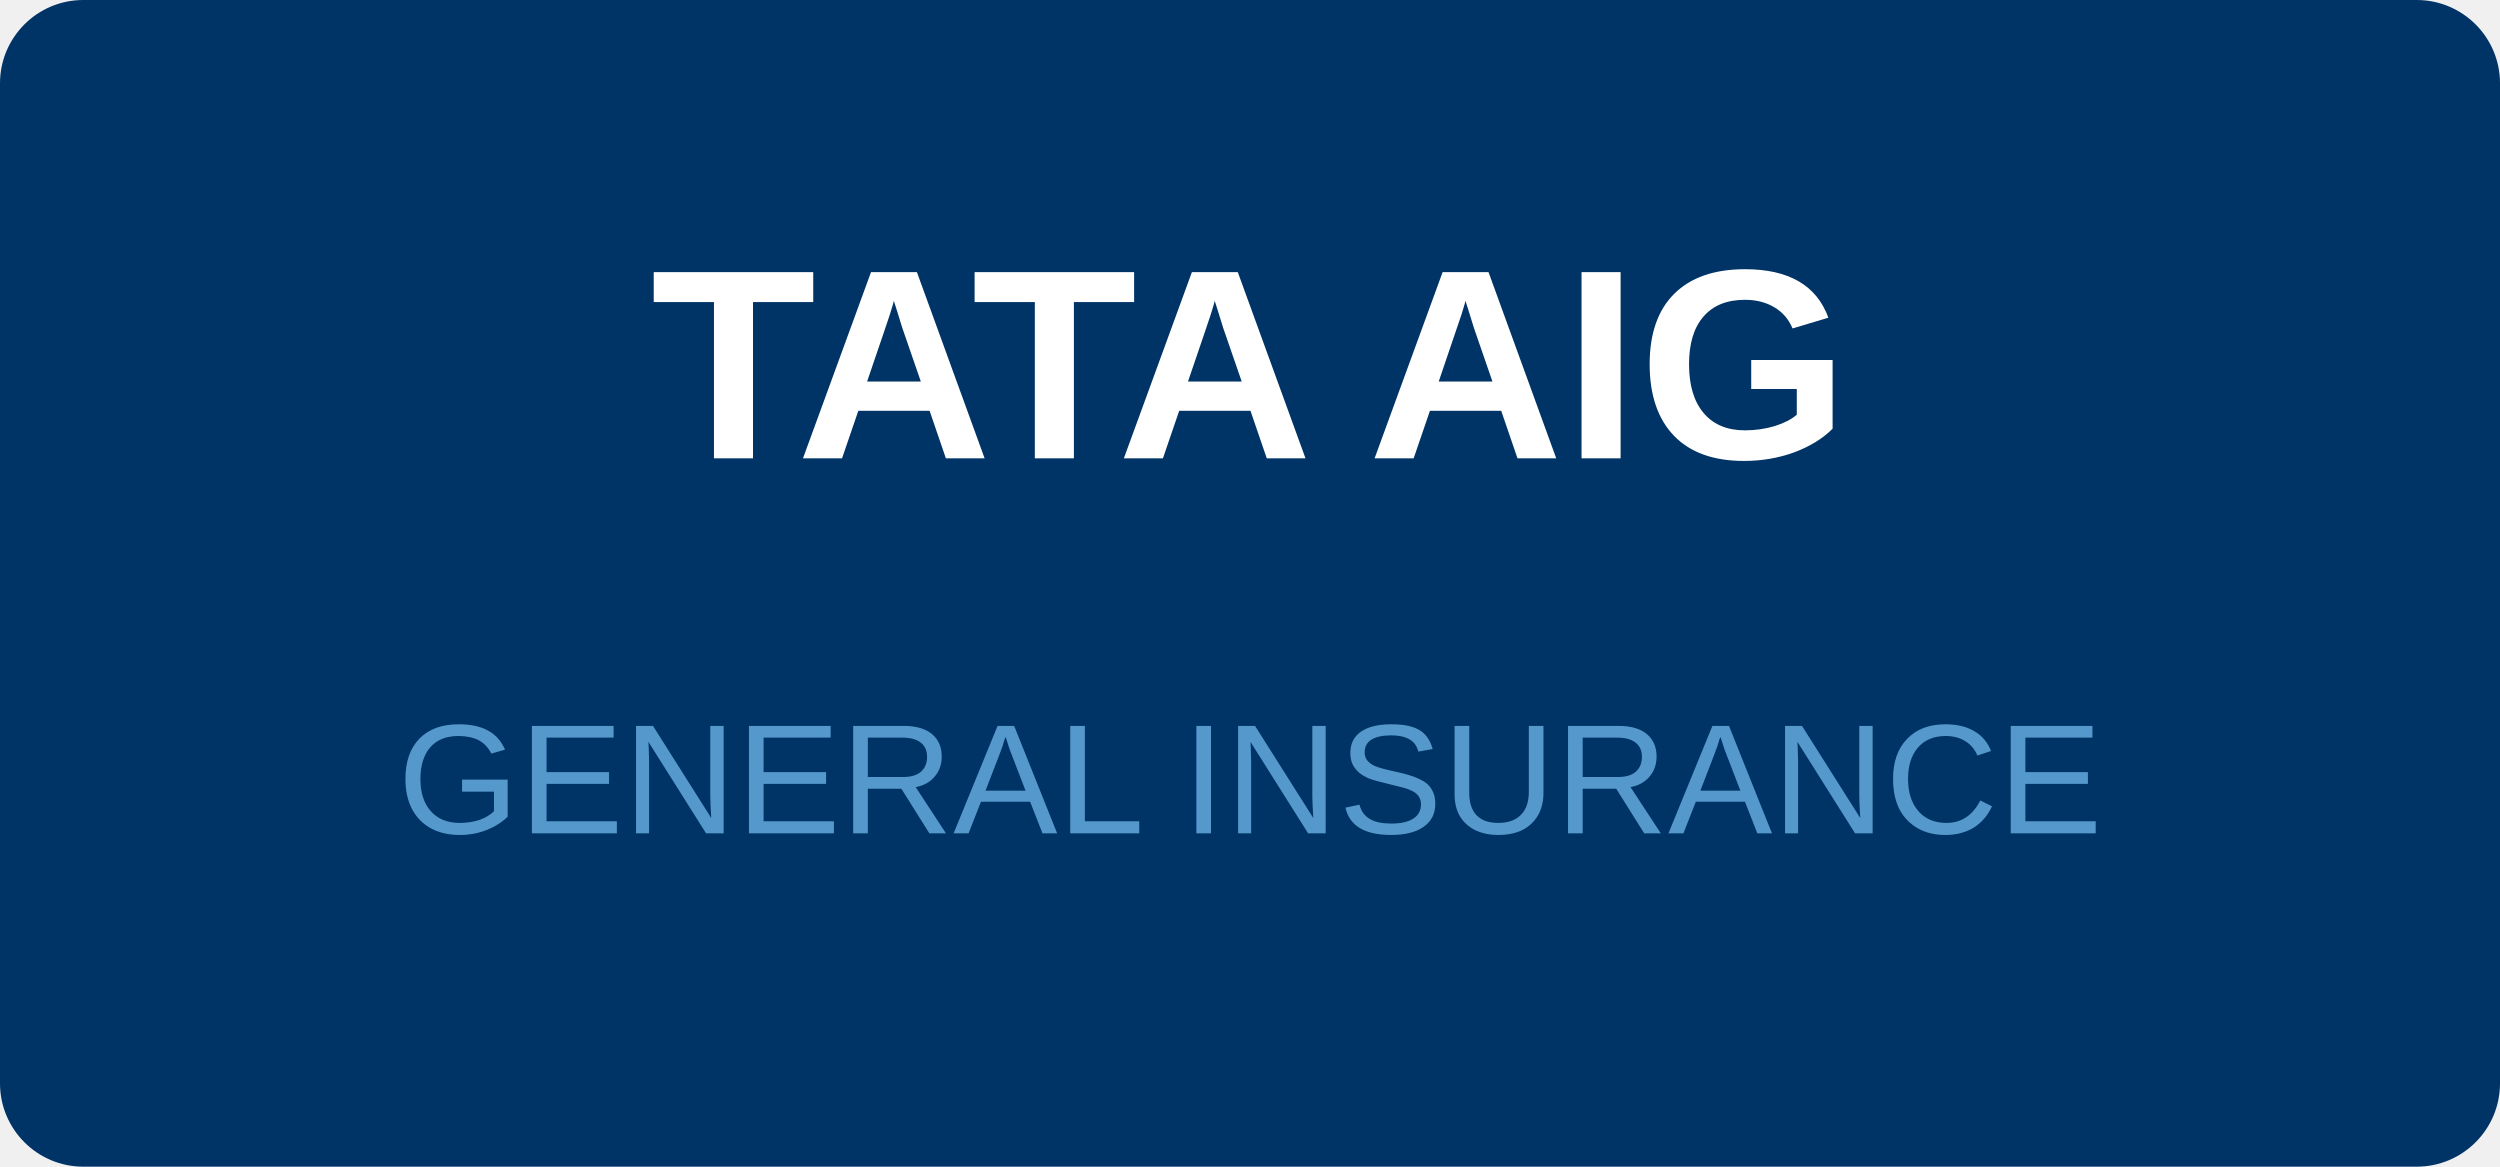
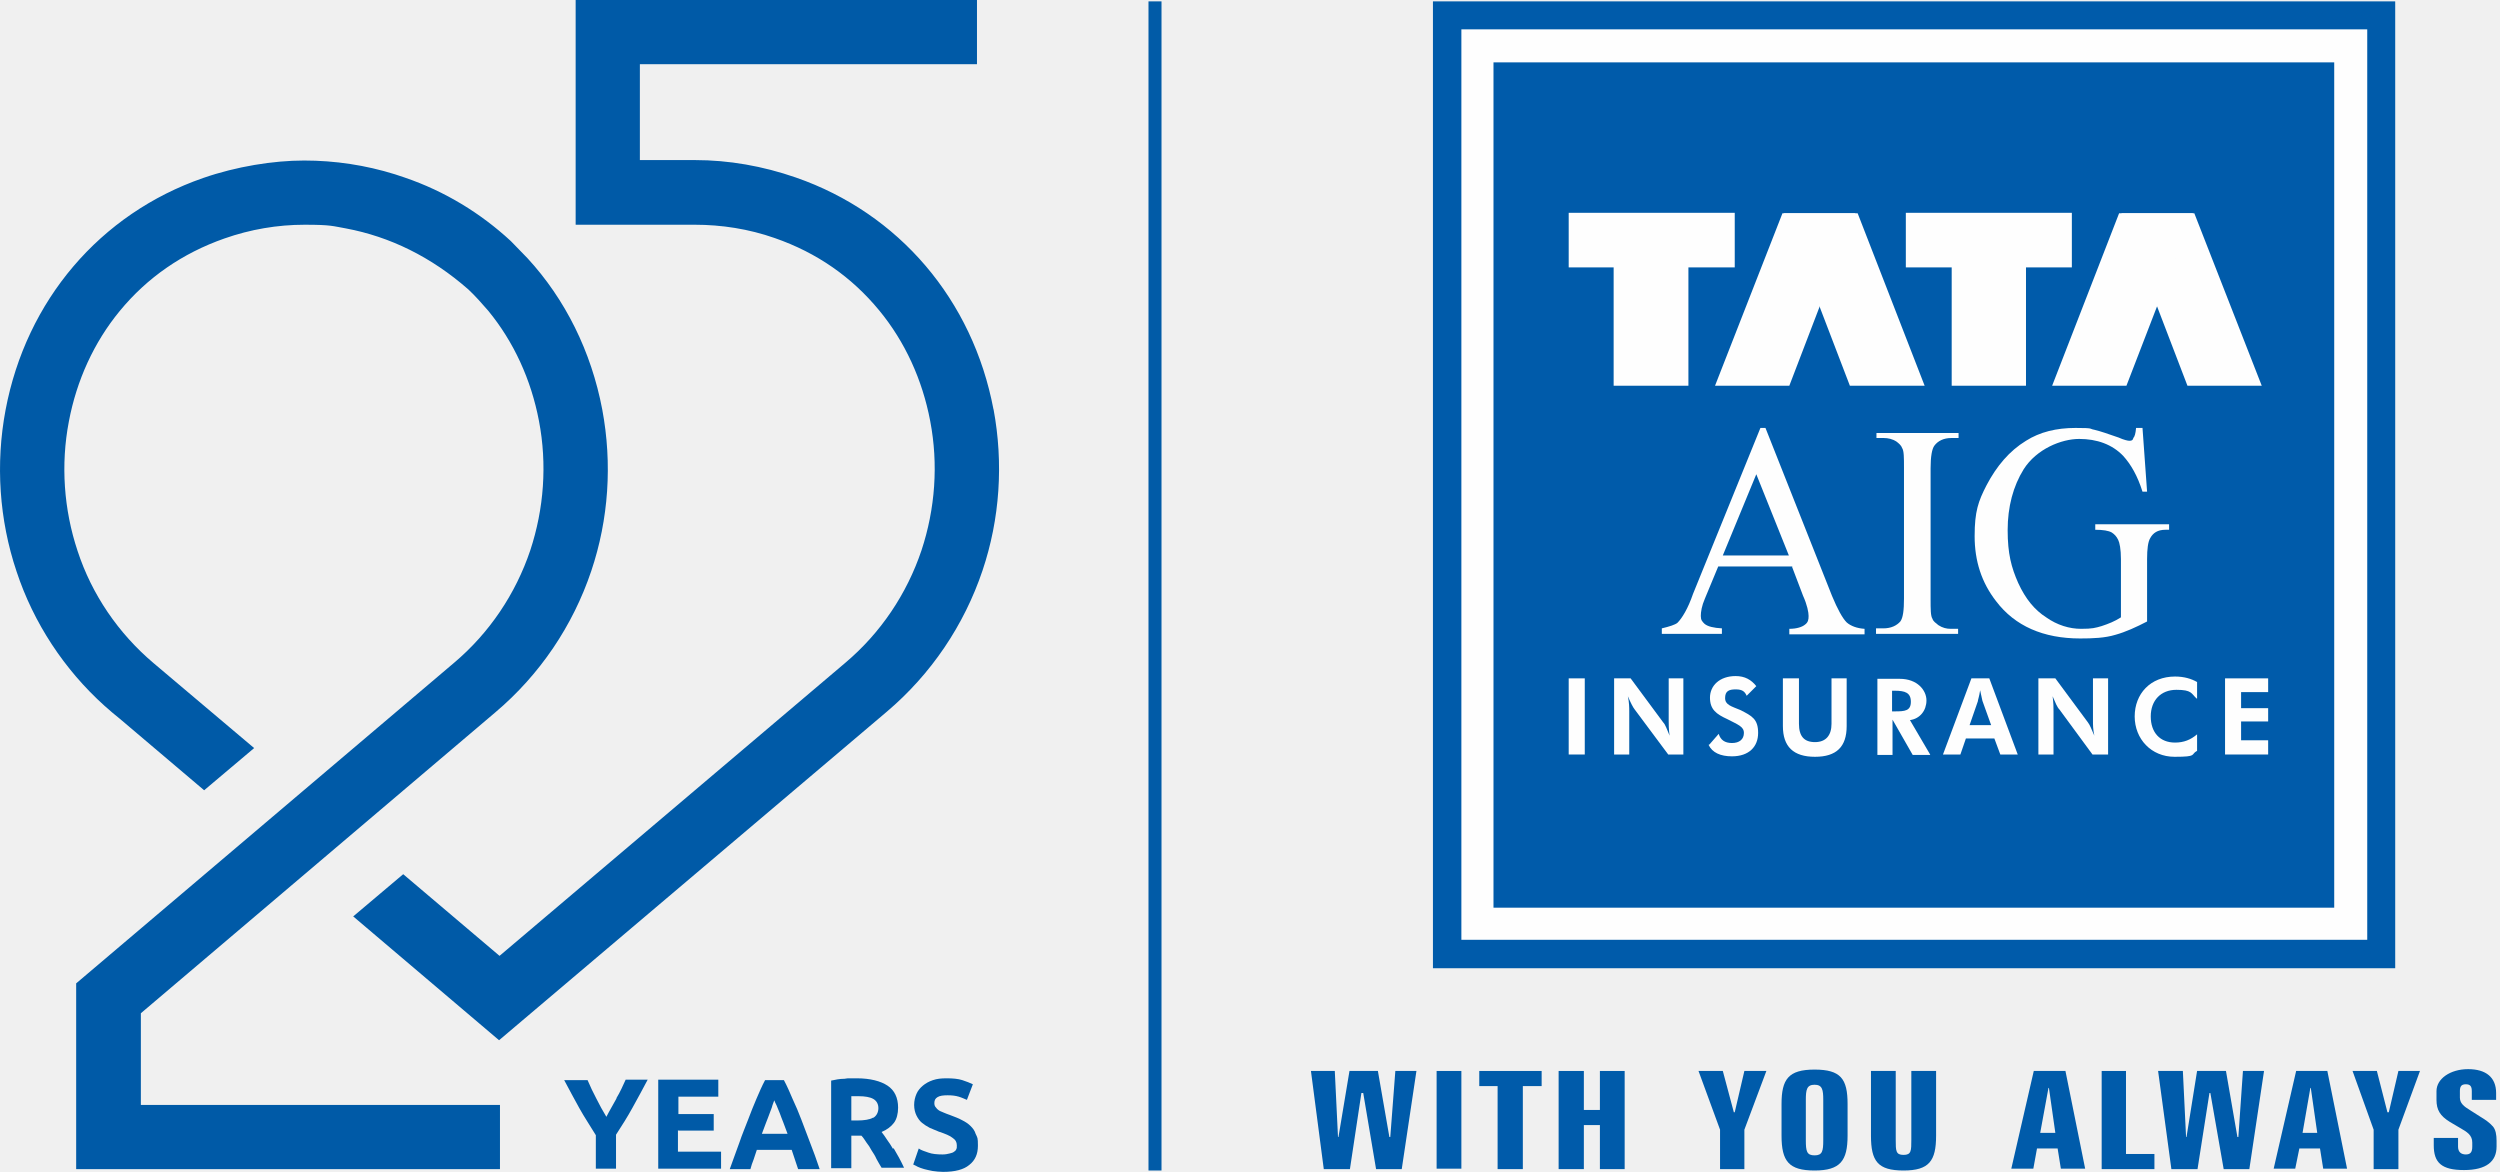
- <svg xmlns="http://www.w3.org/2000/svg" viewBox="0 0 120 56">
-   <rect width="120" height="56" fill="#003366" rx="4" />
-   <text x="60" y="22" font-family="Arial,sans-serif" font-size="13" font-weight="bold" fill="white" text-anchor="middle">TATA AIG</text>
-   <text x="60" y="40" font-family="Arial,sans-serif" font-size="7.5" fill="#5599CC" text-anchor="middle">GENERAL INSURANCE</text>
+ <svg xmlns="http://www.w3.org/2000/svg" width="96" height="45" viewBox="0 0 96 45" fill="none">
+   <path d="M5.391 38.924L19.023 27.352C20.732 25.908 22 24.023 22.704 21.928C23.374 19.937 23.515 17.806 23.127 15.728C22.704 13.491 21.7 11.483 20.256 9.916L19.64 9.282C19.64 9.282 19.622 9.264 19.605 9.247C18.46 8.19 17.086 7.344 15.536 6.816L15.166 6.693C14.039 6.341 12.859 6.164 11.679 6.164C10.499 6.164 9.072 6.393 7.804 6.834C3.841 8.207 1.006 11.536 0.213 15.746C-0.174 17.806 -0.033 19.955 0.636 21.945C1.287 23.918 2.468 25.714 4.017 27.106L4.299 27.352L4.599 27.599L7.839 30.346L9.759 28.726L5.902 25.468C4.546 24.323 3.524 22.826 2.978 21.153C2.45 19.567 2.327 17.841 2.644 16.186C2.943 14.601 3.612 13.139 4.599 11.941C5.655 10.656 7.012 9.722 8.614 9.159C9.618 8.806 10.657 8.63 11.697 8.63C12.736 8.63 12.771 8.683 13.282 8.771C14.972 9.088 16.558 9.863 17.984 11.114C18.248 11.36 18.495 11.642 18.741 11.924C19.728 13.121 20.397 14.583 20.697 16.168C21.014 17.824 20.89 19.532 20.362 21.135C19.798 22.808 18.794 24.305 17.438 25.45L2.925 37.761V44.894H19.199V42.429H5.409V38.906L5.391 38.924ZM38.151 15.728C37.358 11.519 34.522 8.19 30.559 6.816C29.291 6.376 27.988 6.147 26.685 6.147C25.381 6.147 26.614 6.147 26.597 6.147H24.571V2.466H37.516V0H22.105V8.63H26.685C27.706 8.63 28.745 8.789 29.749 9.141C31.37 9.704 32.708 10.638 33.765 11.924C34.751 13.121 35.42 14.583 35.72 16.168C36.037 17.824 35.914 19.532 35.385 21.135C34.822 22.808 33.818 24.305 32.462 25.45L19.182 36.705L15.483 33.569L13.563 35.19L19.164 39.945L34.047 27.335C35.755 25.89 37.023 24.006 37.728 21.91C38.397 19.92 38.538 17.789 38.151 15.71V15.728Z" fill="#005AA7" />
+   <path d="M26.051 43.415H27.407V42.781H26.051V42.111H27.583V41.46H25.276V44.877H27.689V44.225H26.033V43.397L26.051 43.415ZM34.293 44.119C34.223 43.996 34.152 43.89 34.064 43.767C33.994 43.661 33.923 43.556 33.853 43.468C34.064 43.38 34.223 43.256 34.329 43.115C34.434 42.975 34.487 42.763 34.487 42.534C34.487 42.147 34.346 41.865 34.082 41.689C33.818 41.513 33.413 41.407 32.902 41.407C32.391 41.407 32.602 41.407 32.426 41.425C32.25 41.425 32.074 41.46 31.916 41.495V44.859H32.691V43.609H33.078C33.148 43.679 33.201 43.767 33.272 43.873C33.342 43.961 33.413 44.066 33.466 44.172C33.536 44.278 33.606 44.384 33.659 44.507C33.73 44.63 33.783 44.736 33.853 44.842H34.716C34.663 44.718 34.593 44.595 34.522 44.454C34.452 44.331 34.381 44.207 34.311 44.084L34.293 44.119ZM33.518 42.922C33.395 42.992 33.184 43.027 32.902 43.027H32.691V42.094C32.726 42.094 32.779 42.094 32.814 42.094C32.867 42.094 32.902 42.094 32.972 42.094C33.219 42.094 33.413 42.129 33.536 42.2C33.659 42.27 33.73 42.393 33.73 42.552C33.73 42.71 33.659 42.851 33.536 42.922H33.518ZM23.673 42.182C23.55 42.411 23.409 42.64 23.285 42.886C23.145 42.657 23.021 42.429 22.898 42.182C22.775 41.953 22.669 41.724 22.563 41.477H21.665C21.859 41.847 22.053 42.2 22.246 42.552C22.44 42.904 22.669 43.239 22.88 43.591V44.877H23.655V43.573C23.884 43.221 24.096 42.886 24.289 42.534C24.483 42.182 24.677 41.83 24.871 41.46H24.025C23.92 41.689 23.814 41.935 23.673 42.164V42.182ZM30.771 42.992C30.665 42.71 30.559 42.464 30.436 42.2C30.331 41.953 30.225 41.706 30.102 41.477H29.379C29.256 41.706 29.151 41.953 29.045 42.2C28.939 42.446 28.834 42.71 28.728 42.992C28.622 43.274 28.499 43.556 28.393 43.873C28.27 44.19 28.164 44.525 28.023 44.894H28.816C28.851 44.771 28.886 44.648 28.939 44.525C28.974 44.401 29.027 44.278 29.062 44.155H30.401C30.436 44.278 30.489 44.401 30.524 44.525C30.559 44.648 30.612 44.771 30.648 44.894H31.475C31.352 44.525 31.229 44.19 31.105 43.873C30.982 43.556 30.877 43.274 30.771 42.992ZM29.256 43.538C29.309 43.397 29.362 43.256 29.415 43.115C29.468 42.975 29.52 42.851 29.556 42.746C29.591 42.64 29.644 42.534 29.661 42.446C29.697 42.358 29.714 42.288 29.732 42.252C29.749 42.305 29.785 42.376 29.82 42.446C29.855 42.534 29.89 42.622 29.943 42.746C29.978 42.851 30.031 42.975 30.084 43.115C30.137 43.256 30.19 43.397 30.242 43.538H29.274H29.256ZM37.464 43.538C37.428 43.415 37.358 43.327 37.27 43.239C37.182 43.151 37.076 43.08 36.935 43.01C36.812 42.939 36.653 42.886 36.477 42.816C36.389 42.781 36.319 42.763 36.248 42.728C36.178 42.693 36.107 42.675 36.055 42.64C36.002 42.605 35.967 42.569 35.931 42.517C35.896 42.481 35.879 42.429 35.879 42.358C35.879 42.252 35.914 42.182 36.002 42.129C36.09 42.076 36.213 42.059 36.389 42.059C36.565 42.059 36.689 42.076 36.812 42.111C36.935 42.147 37.041 42.2 37.129 42.235L37.358 41.636C37.252 41.583 37.111 41.53 36.953 41.477C36.794 41.425 36.583 41.407 36.354 41.407C36.125 41.407 35.984 41.425 35.826 41.477C35.667 41.53 35.544 41.601 35.438 41.689C35.333 41.777 35.244 41.883 35.192 42.006C35.139 42.129 35.103 42.27 35.103 42.429C35.103 42.587 35.139 42.728 35.192 42.834C35.244 42.939 35.315 43.045 35.403 43.115C35.491 43.186 35.597 43.256 35.702 43.309C35.808 43.362 35.931 43.397 36.037 43.45C36.301 43.538 36.477 43.609 36.583 43.697C36.689 43.767 36.742 43.855 36.742 43.978C36.742 44.102 36.742 44.084 36.724 44.119C36.724 44.155 36.671 44.207 36.636 44.225C36.601 44.26 36.53 44.278 36.46 44.295C36.389 44.313 36.301 44.331 36.196 44.331C35.984 44.331 35.79 44.313 35.65 44.26C35.509 44.207 35.368 44.172 35.28 44.102L35.068 44.718C35.121 44.736 35.174 44.771 35.244 44.806C35.315 44.842 35.385 44.859 35.491 44.894C35.579 44.912 35.685 44.947 35.808 44.965C35.931 44.982 36.072 45 36.213 45C36.671 45 37.006 44.912 37.217 44.736C37.446 44.56 37.552 44.313 37.552 43.996C37.552 43.679 37.534 43.697 37.481 43.573L37.464 43.538Z" fill="#005AA7" />
+   <path d="M44.352 0.053V44.947" stroke="#015BA7" stroke-width="0.5" stroke-miterlimit="10" />
+   <path d="M91.976 0.053H55.025V37.18H91.976V0.053Z" fill="#005BAA" />
+   <path d="M90.902 1.127H56.117V36.088H90.902V1.127Z" fill="#FEFEFE" />
+   <path d="M89.634 2.395H57.35V34.855H89.634V2.395Z" fill="#005BAA" />
+   <path d="M66.614 8.172H60.238V10.268H66.614V8.172Z" fill="#FEFEFE" />
+   <path d="M64.835 9.81H61.964V14.812H64.835V9.81Z" fill="#FEFEFE" />
+   <path fill-rule="evenodd" clip-rule="evenodd" d="M68.499 8.19H71.334L73.906 14.812H71.035L68.499 8.19Z" fill="#FEFEFE" />
+   <path fill-rule="evenodd" clip-rule="evenodd" d="M71.246 8.19H68.446L65.857 14.812H68.71L71.246 8.19Z" fill="#FEFEFE" />
+   <path d="M79.559 8.172H73.184V10.268H79.559V8.172Z" fill="#FEFEFE" />
+   <path d="M77.798 9.81H74.945V14.812H77.798V9.81Z" fill="#FEFEFE" />
+   <path fill-rule="evenodd" clip-rule="evenodd" d="M81.462 8.19H84.262L86.851 14.812H83.998L81.462 8.19Z" fill="#FEFEFE" />
+   <path fill-rule="evenodd" clip-rule="evenodd" d="M84.209 8.19H81.373L78.802 14.812H81.655L84.209 8.19Z" fill="#FEFEFE" />
+   <path d="M60.855 26.049H60.238V28.973H60.855V26.049Z" fill="#FEFEFE" />
+   <path fill-rule="evenodd" clip-rule="evenodd" d="M61.982 28.973H62.563V27.317C62.563 27.176 62.563 26.982 62.51 26.736C62.616 26.982 62.704 27.159 62.775 27.247L64.06 28.973H64.641V26.049H64.078V27.687C64.078 27.828 64.078 28.004 64.113 28.25C64.007 28.004 63.955 27.828 63.867 27.74L62.616 26.049H61.982V28.973Z" fill="#FEFEFE" />
+   <path fill-rule="evenodd" clip-rule="evenodd" d="M65.61 28.603C65.751 28.902 66.068 29.043 66.508 29.043C67.16 29.043 67.512 28.673 67.512 28.145C67.512 27.616 67.283 27.493 66.826 27.264C66.491 27.123 66.244 27.07 66.244 26.806C66.244 26.542 66.385 26.472 66.649 26.472C66.913 26.472 67.002 26.56 67.072 26.718L67.442 26.348C67.248 26.102 67.002 25.961 66.649 25.961C66.033 25.961 65.663 26.331 65.663 26.789C65.663 27.247 65.91 27.423 66.332 27.616C66.737 27.828 66.966 27.898 66.966 28.145C66.966 28.391 66.79 28.532 66.508 28.532C66.227 28.532 66.068 28.409 65.998 28.18L65.645 28.585L65.61 28.603Z" fill="#FEFEFE" />
+   <path fill-rule="evenodd" clip-rule="evenodd" d="M70.947 26.049H70.33V27.793C70.33 28.233 70.119 28.497 69.696 28.497C69.274 28.497 69.08 28.268 69.08 27.793V26.049H68.463V27.881C68.463 28.673 68.868 29.061 69.696 29.061C70.524 29.061 70.912 28.673 70.912 27.881V26.049H70.947Z" fill="#FEFEFE" />
+   <path fill-rule="evenodd" clip-rule="evenodd" d="M74.117 28.973L73.342 27.652C73.73 27.599 73.976 27.282 73.976 26.894C73.976 26.507 73.624 26.067 72.955 26.067H72.092V28.99H72.673V27.634L73.448 28.99H74.117V28.973ZM72.655 27.299V26.524H72.761C73.148 26.524 73.377 26.595 73.377 26.947C73.377 27.299 73.148 27.317 72.761 27.317H72.655V27.299Z" fill="#FEFEFE" />
+   <path fill-rule="evenodd" clip-rule="evenodd" d="M76.442 27.845H75.632L75.949 26.93C75.949 26.877 76.002 26.753 76.037 26.507C76.09 26.718 76.107 26.859 76.125 26.912L76.46 27.845H76.442ZM74.628 28.973H75.279L75.491 28.356H76.583L76.812 28.973H77.481L76.389 26.049H75.702L74.61 28.973H74.628Z" fill="#FEFEFE" />
+   <path fill-rule="evenodd" clip-rule="evenodd" d="M78.274 28.973H78.855V27.317C78.855 27.176 78.855 26.982 78.82 26.736C78.925 26.982 78.996 27.159 79.084 27.247L80.352 28.973H80.951V26.049H80.37V27.687C80.37 27.828 80.37 28.004 80.422 28.25C80.317 28.004 80.246 27.828 80.176 27.74L78.925 26.049H78.274V28.973Z" fill="#FEFEFE" />
+   <path fill-rule="evenodd" clip-rule="evenodd" d="M84.368 26.824V26.19C84.156 26.067 83.874 25.979 83.522 25.979C82.571 25.979 81.972 26.648 81.972 27.511C81.972 28.374 82.606 29.061 83.504 29.061C84.403 29.061 84.103 28.973 84.368 28.832V28.198C84.121 28.409 83.857 28.515 83.522 28.515C82.941 28.515 82.589 28.127 82.589 27.511C82.589 26.894 82.976 26.489 83.575 26.489C84.174 26.489 84.139 26.63 84.35 26.824H84.368Z" fill="#FEFEFE" />
+   <path fill-rule="evenodd" clip-rule="evenodd" d="M85.442 28.973H87.097V28.427H86.058V27.704H87.097V27.194H86.058V26.577H87.097V26.049H85.442V28.973Z" fill="#FEFEFE" />
+   <path fill-rule="evenodd" clip-rule="evenodd" d="M68.692 21.329L67.442 18.211L66.156 21.329H68.71H68.692ZM68.833 21.752H65.98L65.469 22.984C65.346 23.266 65.311 23.495 65.311 23.654C65.311 23.812 65.364 23.865 65.452 23.953C65.575 24.059 65.804 24.112 66.121 24.129V24.34H63.814V24.129C64.113 24.059 64.325 23.988 64.412 23.918C64.589 23.742 64.818 23.372 65.011 22.808L67.6 16.433H67.794L70.348 22.879C70.559 23.389 70.753 23.742 70.912 23.9C71.07 24.041 71.317 24.129 71.599 24.147V24.358H68.71V24.147C68.992 24.147 69.203 24.076 69.309 23.988C69.432 23.9 69.45 23.794 69.45 23.654C69.45 23.513 69.397 23.231 69.238 22.879L68.816 21.769L68.833 21.752Z" fill="#FEFEFE" />
+   <path fill-rule="evenodd" clip-rule="evenodd" d="M75.191 24.129V24.34H72.039V24.129H72.321C72.62 24.129 72.831 24.023 72.972 23.865C73.078 23.724 73.113 23.425 73.113 22.984V17.965C73.113 17.577 73.113 17.313 73.043 17.207C73.007 17.102 72.919 17.031 72.831 16.961C72.673 16.855 72.497 16.82 72.338 16.82H72.056V16.626H75.209V16.82H74.927C74.645 16.82 74.416 16.926 74.276 17.119C74.188 17.243 74.135 17.524 74.135 17.982V23.002C74.135 23.389 74.135 23.654 74.205 23.759C74.24 23.865 74.328 23.918 74.434 24.006C74.593 24.111 74.751 24.147 74.91 24.147H75.191V24.129Z" fill="#FEFEFE" />
+   <path fill-rule="evenodd" clip-rule="evenodd" d="M82.272 16.433L82.448 18.881H82.272C82.078 18.264 81.831 17.841 81.532 17.507C81.109 17.067 80.528 16.855 79.841 16.855C79.154 16.855 78.203 17.243 77.71 18.018C77.305 18.669 77.094 19.462 77.094 20.36C77.094 21.258 77.234 21.787 77.499 22.386C77.781 23.002 78.133 23.425 78.573 23.706C78.996 24.006 79.471 24.147 79.912 24.147C80.352 24.147 80.458 24.112 80.704 24.041C80.968 23.953 81.197 23.865 81.444 23.706V21.47C81.444 21.082 81.391 20.836 81.338 20.73C81.268 20.589 81.197 20.519 81.092 20.448C80.968 20.378 80.757 20.343 80.458 20.343V20.131H83.293V20.343H83.152C82.853 20.343 82.677 20.466 82.571 20.66C82.483 20.8 82.448 21.082 82.448 21.47V23.865C82.043 24.076 81.62 24.27 81.233 24.376C80.827 24.499 80.37 24.517 79.876 24.517C78.467 24.517 77.375 24.041 76.653 23.09C76.09 22.368 75.826 21.54 75.826 20.589C75.826 19.638 75.966 19.25 76.283 18.634C76.671 17.894 77.164 17.313 77.798 16.926C78.326 16.591 78.96 16.433 79.7 16.433C80.44 16.433 80.211 16.468 80.422 16.503C80.651 16.556 80.951 16.662 81.356 16.802C81.549 16.89 81.708 16.926 81.761 16.926C81.814 16.926 81.902 16.926 81.919 16.82C81.972 16.767 82.007 16.644 82.025 16.433H82.219H82.272Z" fill="#FEFEFE" />
+   <path fill-rule="evenodd" clip-rule="evenodd" d="M50.34 41.125L50.833 44.894H51.837L52.278 41.971H52.348L52.841 44.894H53.827L54.391 41.125H53.581L53.387 43.661H53.352L52.911 41.125H51.82L51.397 43.661H51.379L51.256 41.125H50.34Z" fill="#005BAA" />
+   <path d="M56.117 41.125H55.166V44.877H56.117V41.125Z" fill="#005BAA" />
+   <path fill-rule="evenodd" clip-rule="evenodd" d="M56.804 41.125V41.706H57.508V44.894H58.477V41.706H59.199V41.125H56.804Z" fill="#005BAA" />
+   <path fill-rule="evenodd" clip-rule="evenodd" d="M59.851 41.125V44.894H60.82V43.203H61.436V44.894H62.387V41.125H61.436V42.622H60.82V41.125H59.851Z" fill="#005BAA" />
+   <path fill-rule="evenodd" clip-rule="evenodd" d="M65.223 41.125L66.05 43.38V44.894H66.984V43.38L67.829 41.125H66.984L66.614 42.71H66.579L66.156 41.125H65.223Z" fill="#005BAA" />
+   <path fill-rule="evenodd" clip-rule="evenodd" d="M70.947 42.393C70.947 41.425 70.683 41.072 69.679 41.072C68.675 41.072 68.411 41.442 68.411 42.393V43.609C68.411 44.595 68.692 44.947 69.679 44.947C70.665 44.947 70.947 44.577 70.947 43.609V42.393ZM70.013 42.235V43.785C70.013 44.207 69.978 44.366 69.679 44.366C69.379 44.366 69.344 44.207 69.344 43.785V42.235C69.344 41.847 69.379 41.654 69.679 41.654C69.978 41.654 70.013 41.847 70.013 42.235Z" fill="#005BAA" />
+   <path fill-rule="evenodd" clip-rule="evenodd" d="M71.845 41.125V43.609C71.845 44.595 72.109 44.947 73.096 44.947C74.082 44.947 74.346 44.577 74.346 43.609V41.125H73.395V43.767C73.395 44.19 73.395 44.348 73.096 44.348C72.796 44.348 72.796 44.19 72.796 43.767V41.125H71.845Z" fill="#005BAA" />
+   <path fill-rule="evenodd" clip-rule="evenodd" d="M78.679 41.777L78.925 43.503H78.344L78.661 41.777H78.679ZM78.097 41.125L77.234 44.877H78.08L78.221 44.102H79.013L79.137 44.877H80.07L79.313 41.125H78.097Z" fill="#005BAA" />
+   <path fill-rule="evenodd" clip-rule="evenodd" d="M80.704 41.125V44.894H82.73V44.313H81.638V41.125H80.704Z" fill="#005BAA" />
+   <path fill-rule="evenodd" clip-rule="evenodd" d="M82.871 41.125L83.381 44.894H84.385L84.843 41.971H84.878L85.389 44.894H86.375L86.939 41.125H86.129L85.953 43.661H85.917L85.477 41.125H84.368L83.962 43.661H83.945L83.822 41.125H82.871Z" fill="#005BAA" />
+   <path fill-rule="evenodd" clip-rule="evenodd" d="M88.735 41.777L88.982 43.503H88.418L88.718 41.777H88.735ZM88.172 41.125L87.309 44.877H88.137L88.295 44.102H89.088L89.211 44.877H90.127L89.37 41.125H88.172Z" fill="#005BAA" />
+   <path fill-rule="evenodd" clip-rule="evenodd" d="M90.338 41.125L91.148 43.38V44.894H92.099V43.38L92.927 41.125H92.099L91.73 42.71H91.677L91.272 41.125H90.338Z" fill="#005BAA" />
+   <path fill-rule="evenodd" clip-rule="evenodd" d="M95.851 41.971C95.851 41.372 95.463 41.055 94.776 41.055C94.09 41.055 93.561 41.425 93.561 41.9V42.235C93.561 42.622 93.702 42.851 94.072 43.08L94.46 43.309C94.741 43.468 94.935 43.591 94.935 43.873V44.031C94.935 44.243 94.865 44.331 94.688 44.331C94.512 44.331 94.389 44.243 94.389 44.031V43.697H93.456V43.978C93.456 44.648 93.755 44.93 94.618 44.93C95.481 44.93 95.868 44.595 95.868 44.031V43.802C95.868 43.573 95.833 43.38 95.728 43.256C95.587 43.098 95.428 42.992 95.252 42.886L94.865 42.64C94.6 42.481 94.46 42.358 94.46 42.147V41.9C94.46 41.724 94.512 41.636 94.688 41.636C94.865 41.636 94.917 41.724 94.917 41.9V42.235H95.851V41.971Z" fill="#005BAA" />
</svg>
